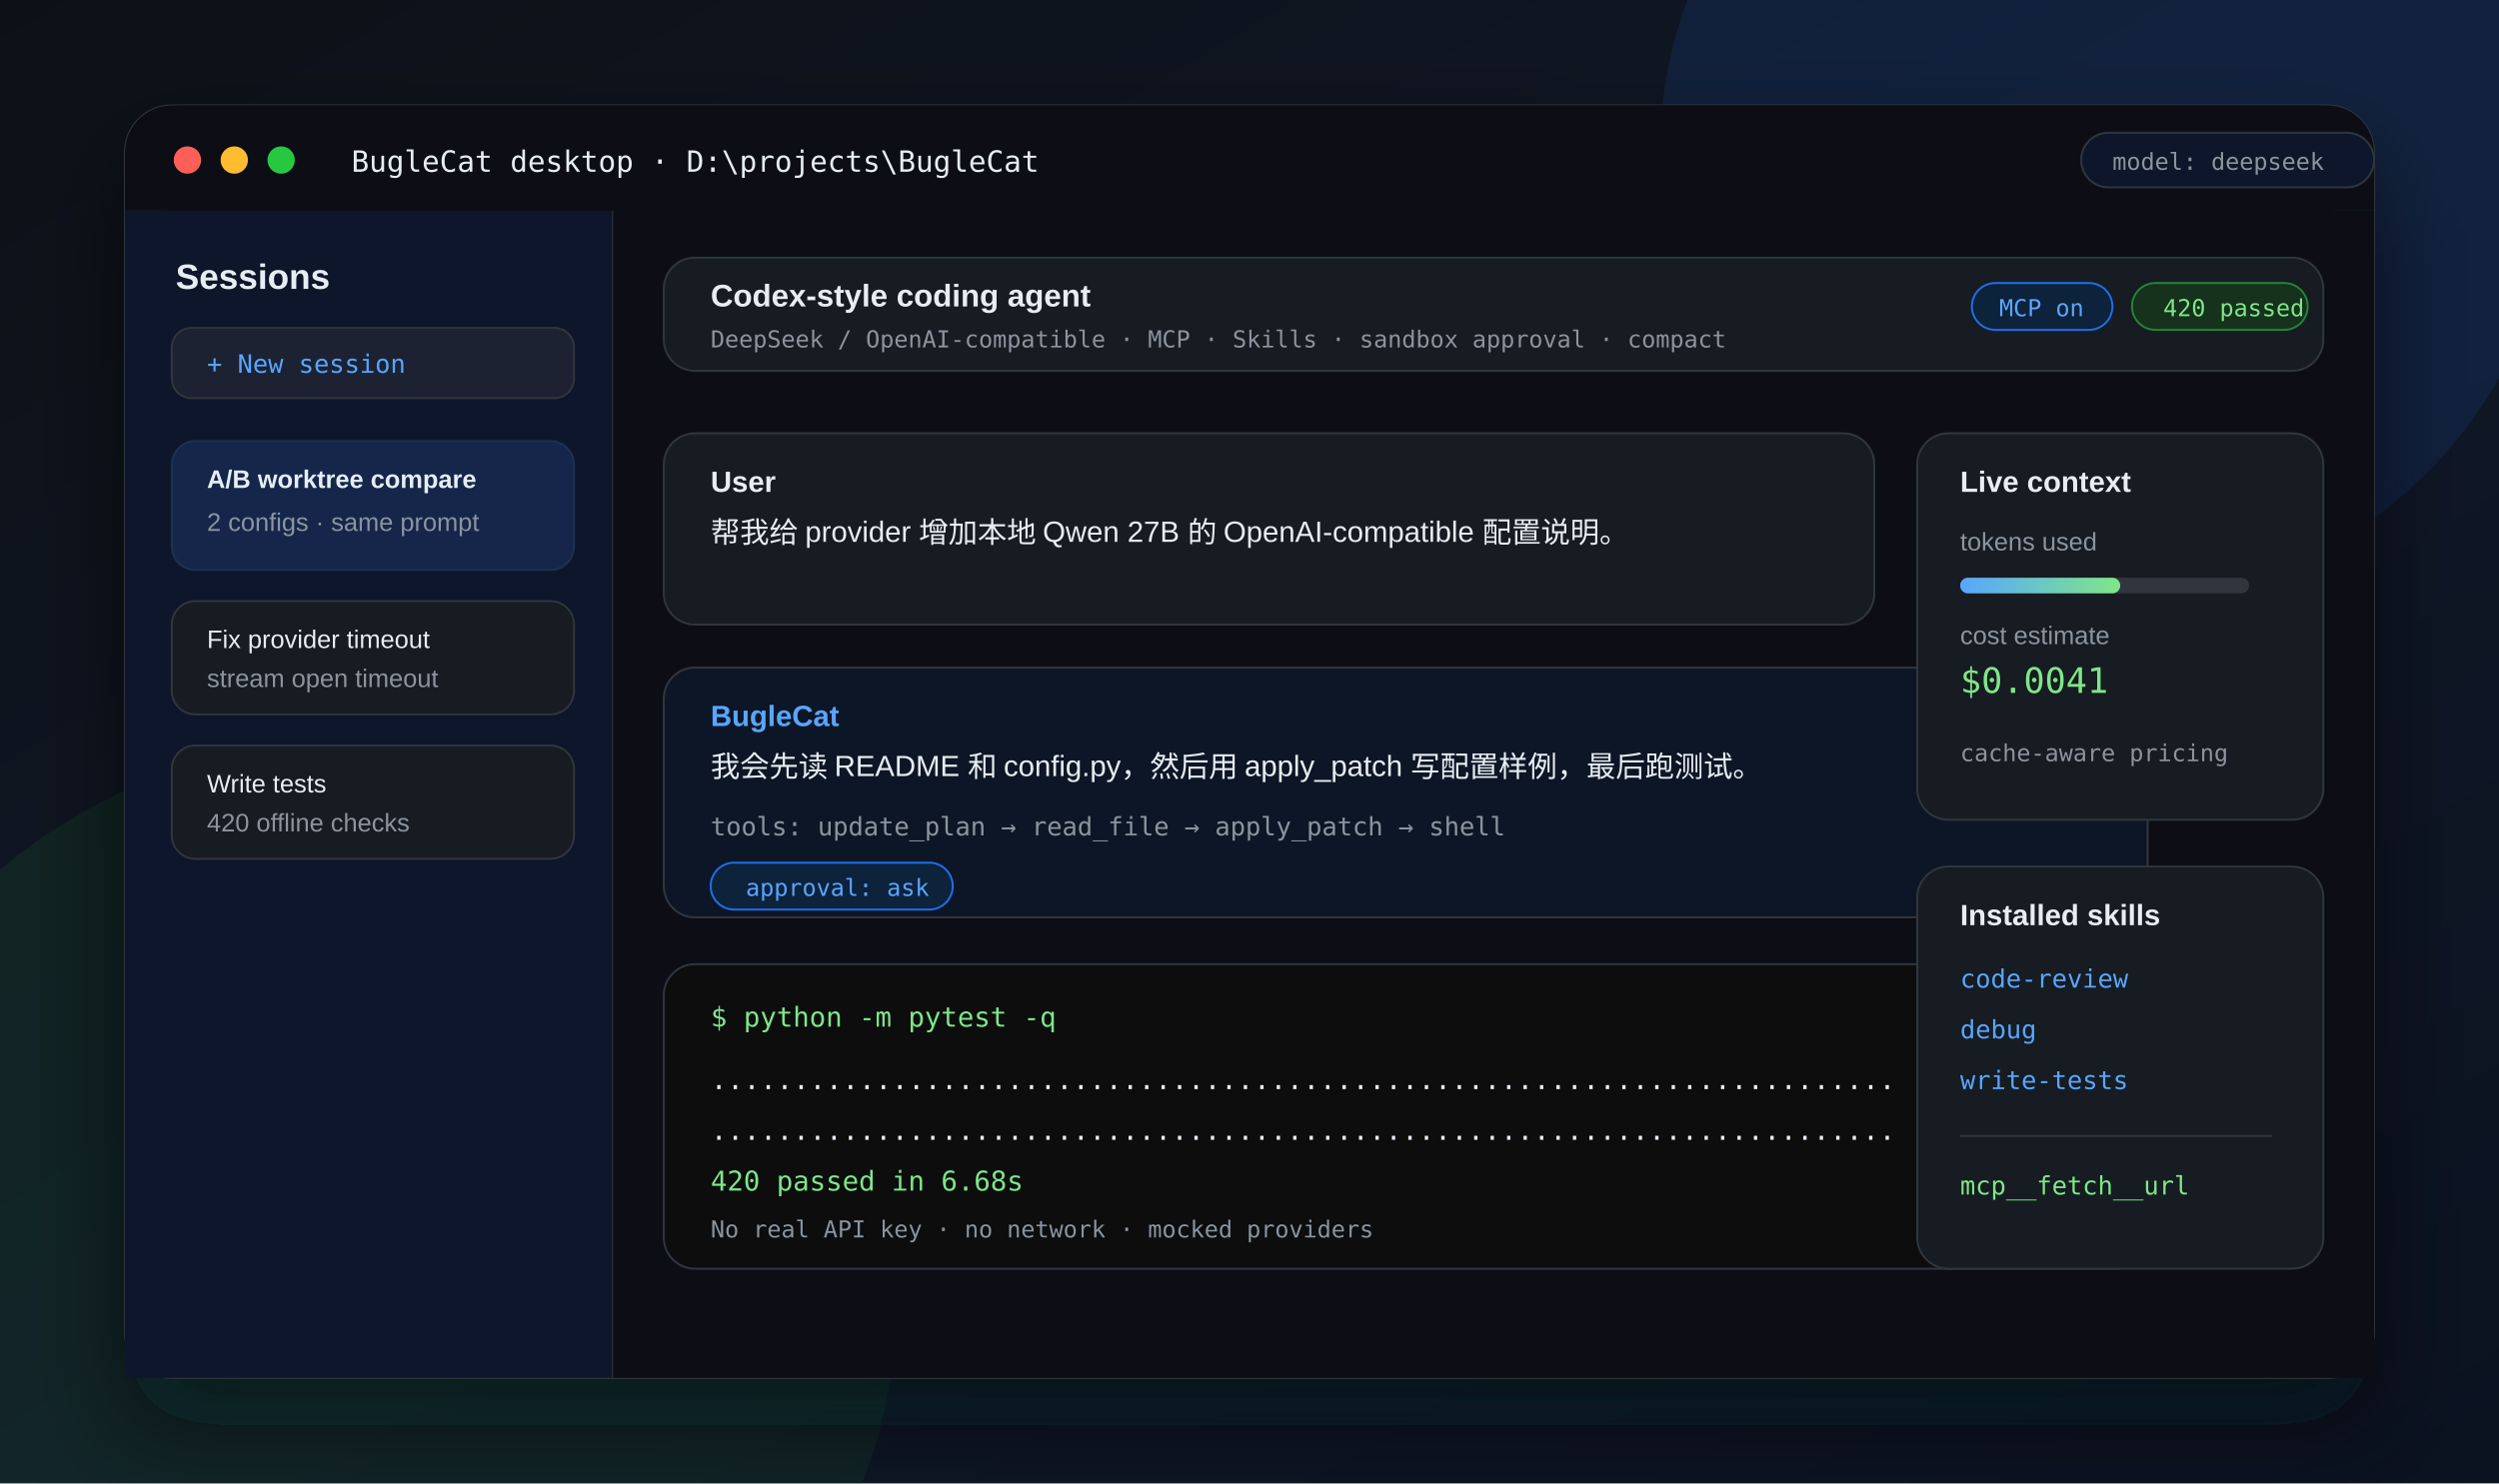
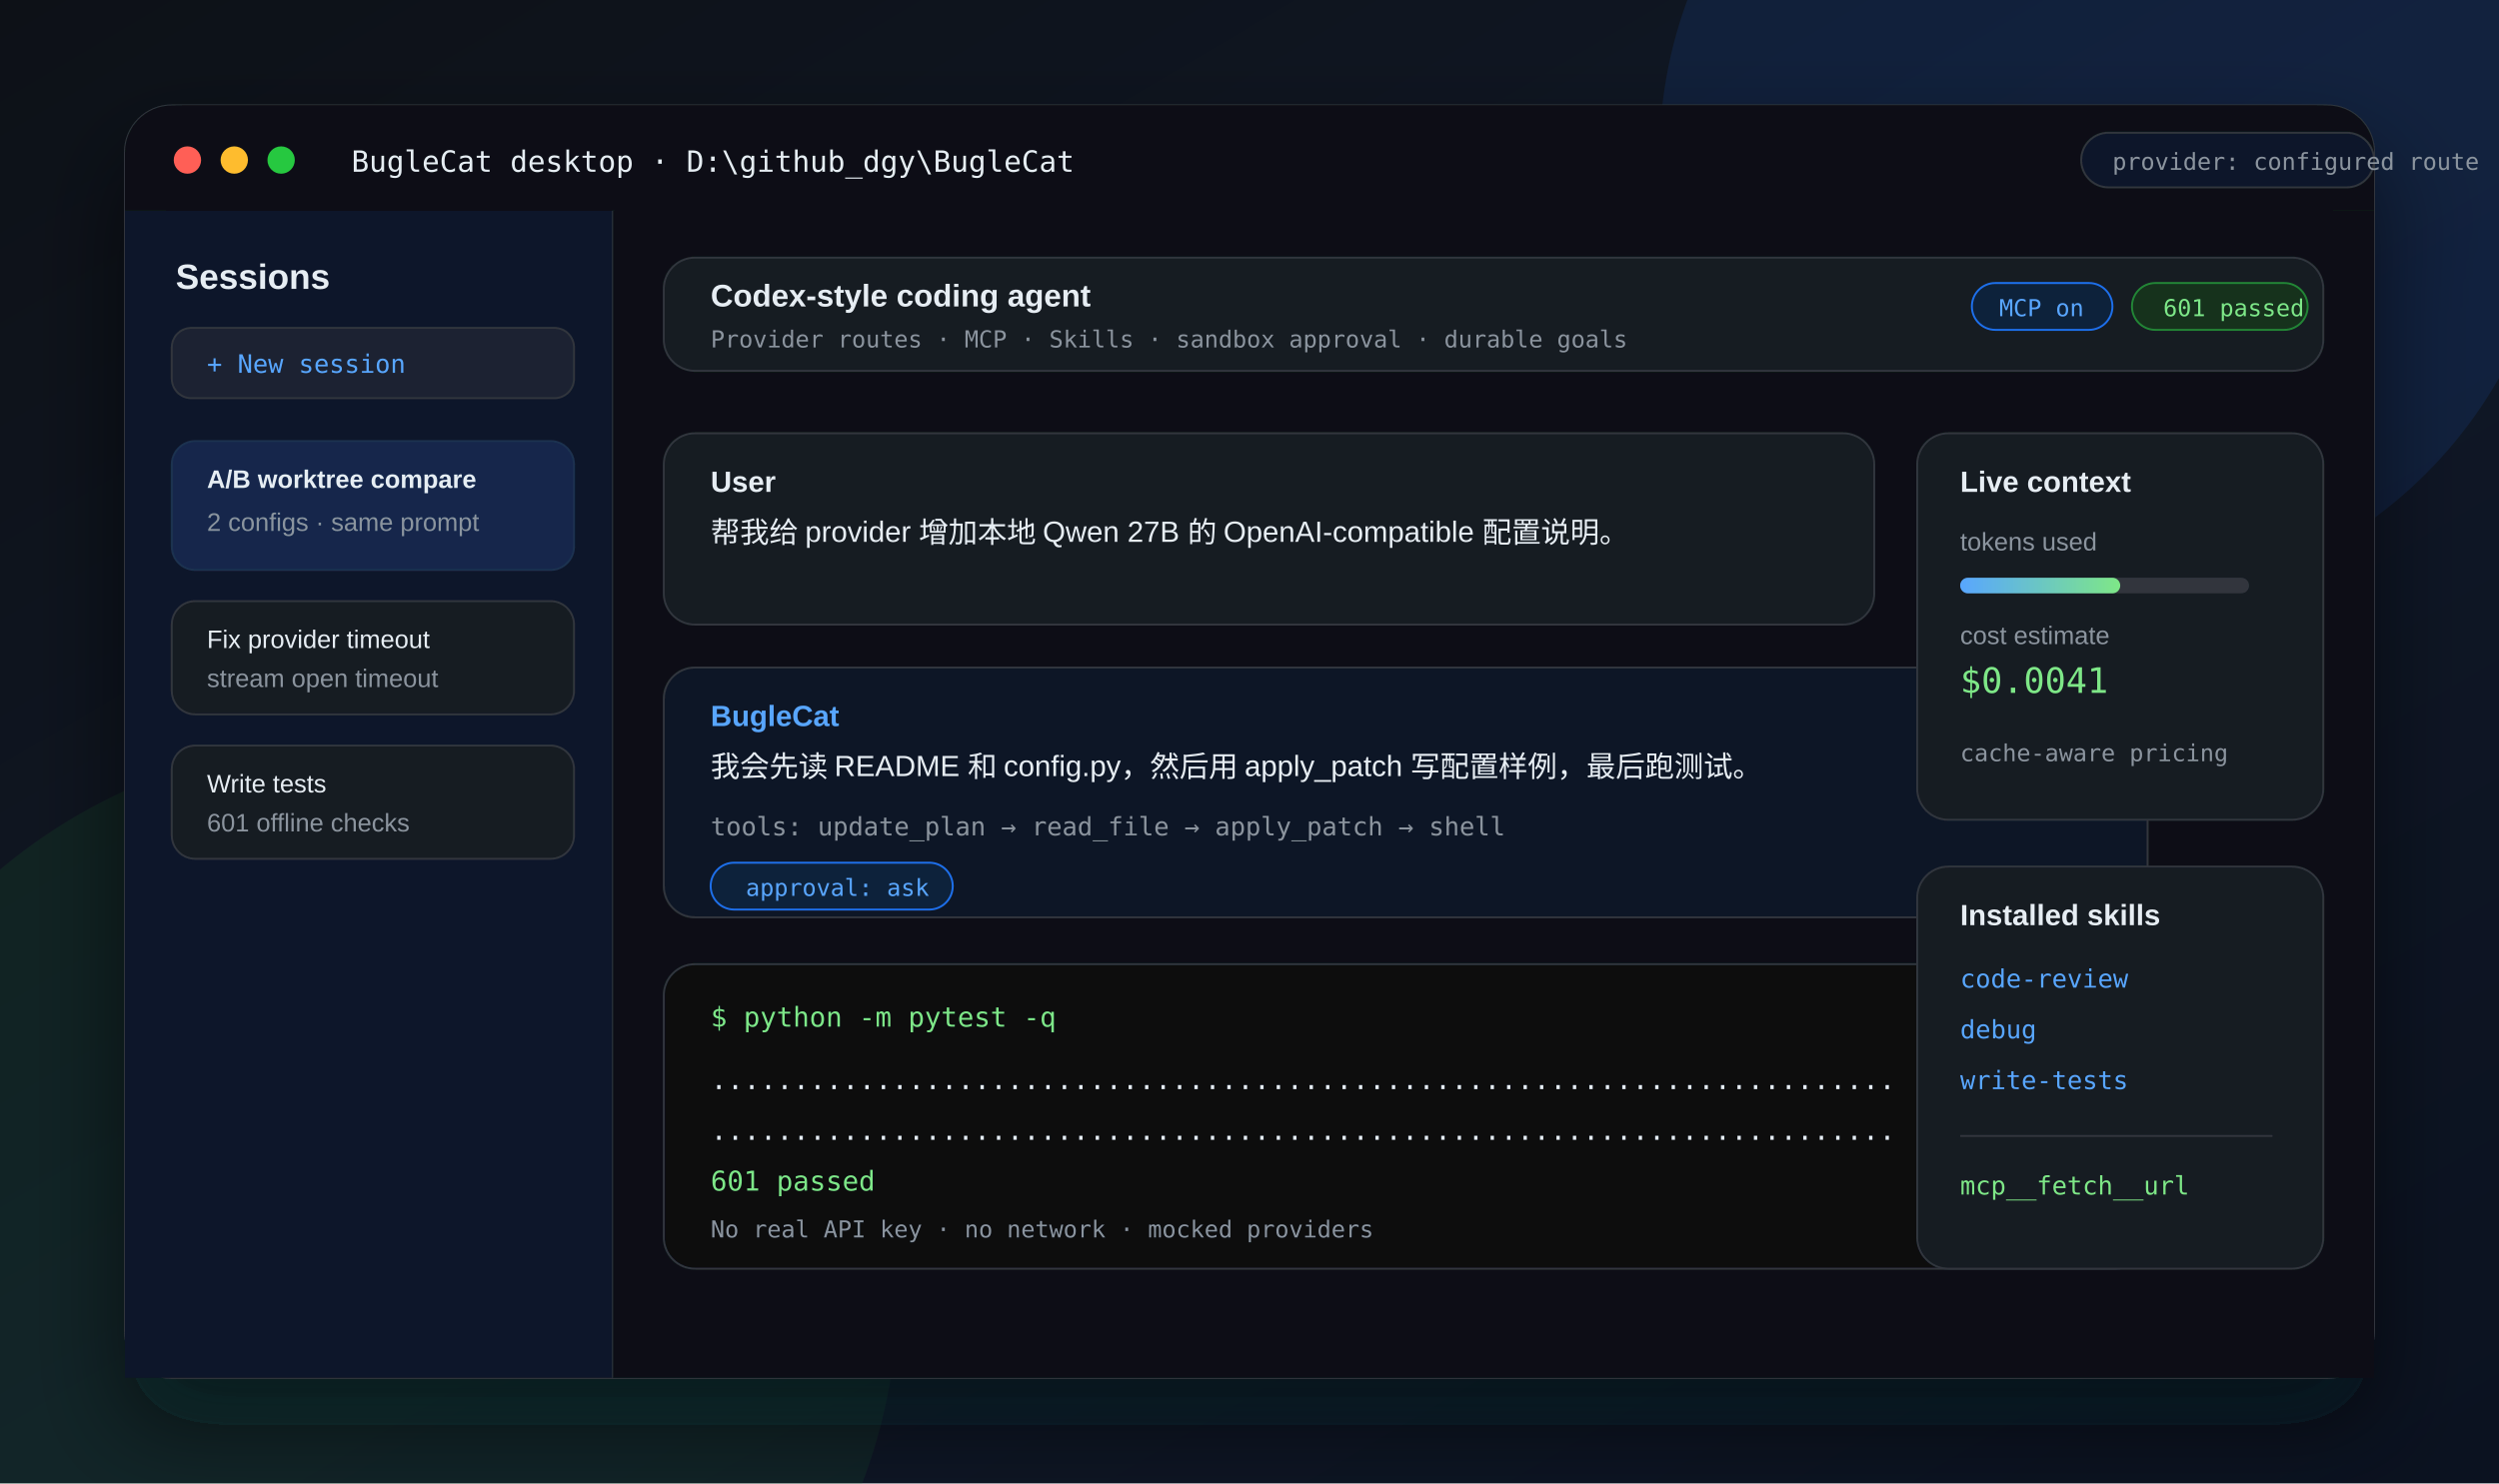
<svg xmlns="http://www.w3.org/2000/svg" width="1280" height="760" viewBox="0 0 1280 760" role="img" aria-labelledby="title desc">
  <defs>
    <linearGradient id="bg" x1="0" y1="0" x2="1" y2="1">
      <stop offset="0" stop-color="#0d1117" />
      <stop offset="0.52" stop-color="#101827" />
      <stop offset="1" stop-color="#0b1220" />
    </linearGradient>
    <linearGradient id="accent" x1="0" y1="0" x2="1" y2="0">
      <stop offset="0" stop-color="#58a6ff" />
      <stop offset="1" stop-color="#7ee787" />
    </linearGradient>
    <filter id="shadow" x="-20%" y="-20%" width="140%" height="140%">
      <feDropShadow dx="0" dy="24" stdDeviation="24" flood-color="#020817" flood-opacity="0.55" />
    </filter>
    <style>
      .mono { font-family: "Cascadia Code", "JetBrains Mono", Consolas, monospace; }
      .sans { font-family: "Segoe UI", "Microsoft YaHei", Arial, sans-serif; }
      .muted { fill: #8b949e; }
      .fg { fill: #e6edf3; }
      .blue { fill: #58a6ff; }
      .green { fill: #7ee787; }
      .orange { fill: #f0883e; }
      .line { stroke: #30363d; stroke-width: 1; }
    </style>
  </defs>
  <rect width="1280" height="760" fill="url(#bg)" />
  <circle cx="1080" cy="80" r="230" fill="#1f6feb" opacity="0.12" />
  <circle cx="180" cy="660" r="280" fill="#238636" opacity="0.12" />
  <g filter="url(#shadow)">
    <rect x="64" y="54" width="1152" height="652" rx="24" fill="#161b22" stroke="#30363d" />
    <rect x="64" y="54" width="1152" height="54" rx="24" fill="#0d1117" />
    <path d="M64 84 Q64 54 94 54 H1186 Q1216 54 1216 84 V108 H64 Z" fill="#0d1117" />
    <circle cx="96" cy="82" r="7" fill="#ff5f57" />
    <circle cx="120" cy="82" r="7" fill="#febc2e" />
    <circle cx="144" cy="82" r="7" fill="#28c840" />
-     <text x="180" y="88" class="mono fg" font-size="15">BugleCat desktop · D:\projects\BugleCat</text>
+     <text x="180" y="88" class="mono fg" font-size="15">BugleCat desktop · D:\github_dgy\BugleCat</text>
    <rect x="1066" y="68" width="150" height="28" rx="14" fill="#0f172a" stroke="#30363d" />
-     <text x="1082" y="87" class="mono muted" font-size="12">model: deepseek</text>
+     <text x="1082" y="87" class="mono muted" font-size="12">provider: configured route</text>
    <rect x="64" y="108" width="250" height="598" fill="#0f172a" />
    <line x1="314" y1="108" x2="314" y2="706" class="line" />
    <text x="90" y="148" class="sans fg" font-size="18" font-weight="700">Sessions</text>
    <rect x="88" y="168" width="206" height="36" rx="10" fill="#1c2230" stroke="#30363d" />
    <text x="106" y="191" class="mono blue" font-size="13">+ New session</text>
    <g class="sans" font-size="13">
      <rect x="88" y="226" width="206" height="66" rx="12" fill="#1f6feb" opacity="0.18" stroke="#58a6ff" />
      <text x="106" y="250" class="fg" font-weight="700">A/B worktree compare</text>
      <text x="106" y="272" class="muted">2 configs · same prompt</text>
      <rect x="88" y="308" width="206" height="58" rx="12" fill="#161b22" stroke="#30363d" />
      <text x="106" y="332" class="fg">Fix provider timeout</text>
      <text x="106" y="352" class="muted">stream open timeout</text>
      <rect x="88" y="382" width="206" height="58" rx="12" fill="#161b22" stroke="#30363d" />
      <text x="106" y="406" class="fg">Write tests</text>
-       <text x="106" y="426" class="muted">420 offline checks</text>
+       <text x="106" y="426" class="muted">601 offline checks</text>
    </g>
    <rect x="314" y="108" width="902" height="598" fill="#0d1117" />
    <rect x="340" y="132" width="850" height="58" rx="16" fill="#161b22" stroke="#30363d" />
    <text x="364" y="157" class="sans fg" font-size="16" font-weight="700">Codex-style coding agent</text>
-     <text x="364" y="178" class="mono muted" font-size="12">DeepSeek / OpenAI-compatible · MCP · Skills · sandbox approval · compact</text>
+     <text x="364" y="178" class="mono muted" font-size="12">Provider routes · MCP · Skills · sandbox approval · durable goals</text>
    <g class="mono" font-size="12">
      <rect x="1010" y="145" width="72" height="24" rx="12" fill="#10223a" stroke="#1f6feb" />
      <text x="1024" y="162" class="blue">MCP on</text>
      <rect x="1092" y="145" width="90" height="24" rx="12" fill="#12301e" stroke="#238636" />
-       <text x="1108" y="162" class="green">420 passed</text>
+       <text x="1108" y="162" class="green">601 passed</text>
    </g>
    <g class="sans">
      <rect x="340" y="222" width="620" height="98" rx="16" fill="#161b22" stroke="#30363d" />
      <text x="364" y="252" class="fg" font-size="15" font-weight="700">User</text>
      <text x="364" y="278" class="fg" font-size="15">帮我给 provider 增加本地 Qwen 27B 的 OpenAI-compatible 配置说明。</text>
      <rect x="340" y="342" width="760" height="128" rx="16" fill="#101827" stroke="#30363d" />
      <text x="364" y="372" class="blue" font-size="15" font-weight="700">BugleCat</text>
      <text x="364" y="398" class="fg" font-size="15">我会先读 README 和 config.py，然后用 apply_patch 写配置样例，最后跑测试。</text>
      <text x="364" y="428" class="mono muted" font-size="13">tools: update_plan → read_file → apply_patch → shell</text>
      <rect x="364" y="442" width="124" height="24" rx="12" fill="#10223a" stroke="#1f6feb" />
      <text x="382" y="459" class="mono blue" font-size="12">approval: ask</text>
    </g>
    <g>
      <rect x="340" y="494" width="760" height="156" rx="16" fill="#070b11" stroke="#30363d" />
      <text x="364" y="526" class="mono green" font-size="14">$ python -m pytest -q</text>
      <text x="364" y="558" class="mono fg" font-size="14">........................................................................ [ 17%]</text>
      <text x="364" y="584" class="mono fg" font-size="14">........................................................................ [ 85%]</text>
-       <text x="364" y="610" class="mono green" font-size="14">420 passed in 6.68s</text>
+       <text x="364" y="610" class="mono green" font-size="14">601 passed</text>
      <text x="364" y="634" class="mono muted" font-size="12">No real API key · no network · mocked providers</text>
    </g>
    <g class="sans">
      <rect x="982" y="222" width="208" height="198" rx="16" fill="#161b22" stroke="#30363d" />
      <text x="1004" y="252" class="fg" font-size="15" font-weight="700">Live context</text>
      <text x="1004" y="282" class="muted" font-size="13">tokens used</text>
      <rect x="1004" y="296" width="148" height="8" rx="4" fill="#30363d" />
      <rect x="1004" y="296" width="82" height="8" rx="4" fill="url(#accent)" />
      <text x="1004" y="330" class="muted" font-size="13">cost estimate</text>
      <text x="1004" y="355" class="mono green" font-size="18">$0.0041</text>
      <text x="1004" y="390" class="mono muted" font-size="12">cache-aware pricing</text>
      <rect x="982" y="444" width="208" height="206" rx="16" fill="#161b22" stroke="#30363d" />
      <text x="1004" y="474" class="fg" font-size="15" font-weight="700">Installed skills</text>
      <text x="1004" y="506" class="mono blue" font-size="13">code-review</text>
      <text x="1004" y="532" class="mono blue" font-size="13">debug</text>
      <text x="1004" y="558" class="mono blue" font-size="13">write-tests</text>
      <line x1="1004" y1="582" x2="1164" y2="582" class="line" />
      <text x="1004" y="612" class="mono green" font-size="13">mcp__fetch__url</text>
    </g>
  </g>
</svg>
